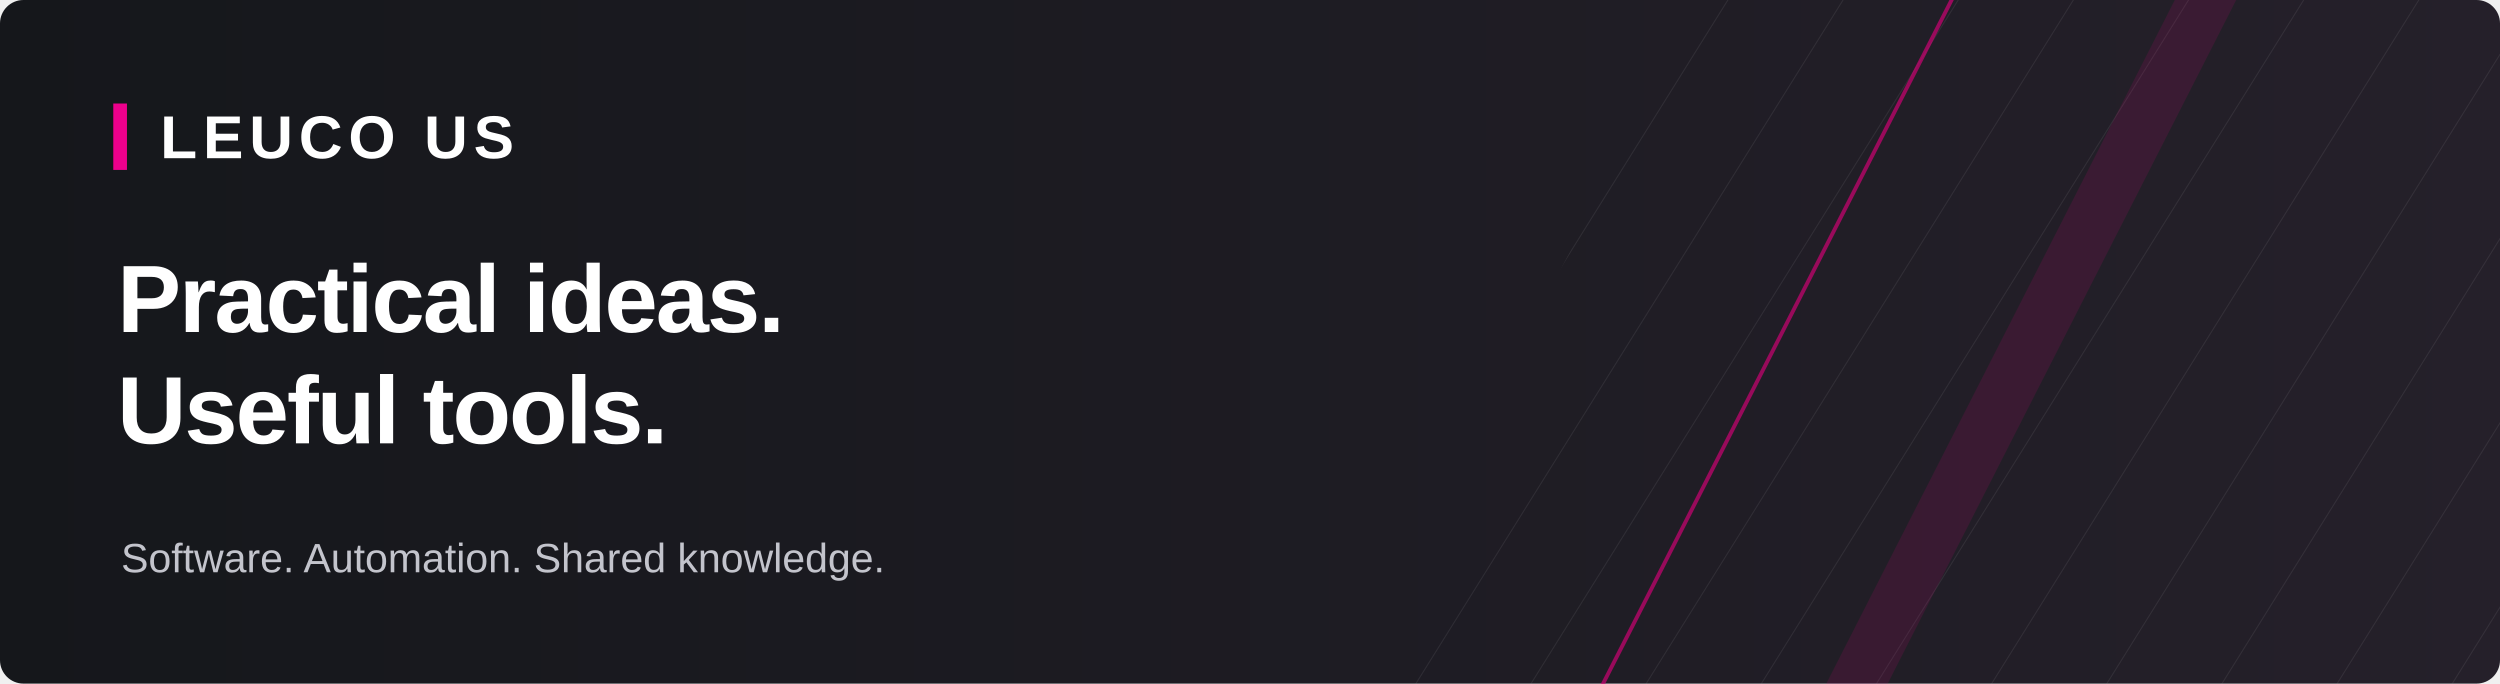
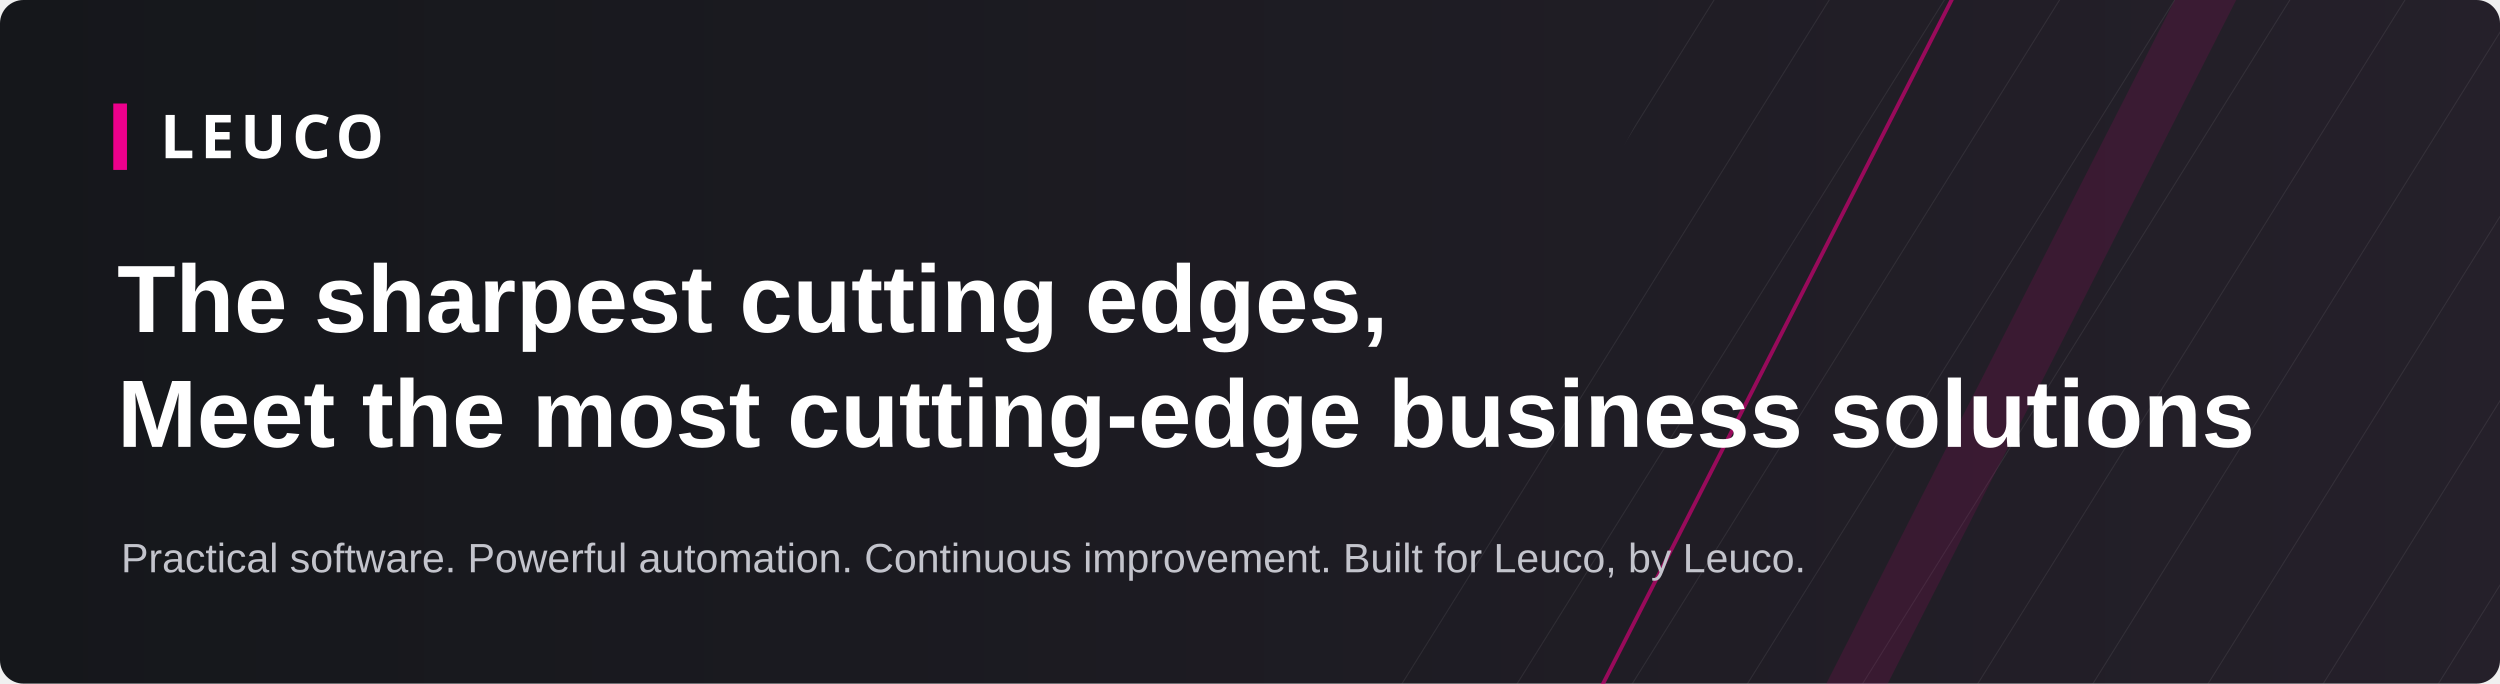
- <svg xmlns="http://www.w3.org/2000/svg" width="1280" height="350" viewBox="0 0 1280 350" role="img" aria-labelledby="title desc">
+ <svg xmlns="http://www.w3.org/2000/svg" id="Layer_1" version="1.1" viewBox="0 0 1280 350">
  <defs>
-     <pattern id="lines" width="50" height="50" patternUnits="userSpaceOnUse" patternTransform="rotate(32)">
-       <path d="M0 0V50" stroke="#ffffff" stroke-opacity=".07" stroke-width="1" />
-     </pattern>
-     <linearGradient id="shade" x1="0" x2="1">
-       <stop stop-color="#15171b" />
+     <style>
+       .st0 {
+         fill: #ed008c;
+       }
+ 
+       .st1 {
+         fill: url(#lines);
+       }
+ 
+       .st2 {
+         font-family: LEUCO-Bold, LEUCO;
+         font-size: 31px;
+         letter-spacing: .1em;
+       }
+ 
+       .st2, .st3, .st4, .st5, .st6, .st7, .st8 {
+         isolation: isolate;
+       }
+ 
+       .st2, .st4 {
+         fill: #fff;
+         font-weight: 700;
+       }
+ 
+       .st9, .st5 {
+         fill: none;
+       }
+ 
+       .st3 {
+         opacity: .13;
+         stroke-width: 28px;
+       }
+ 
+       .st3, .st8 {
+         stroke: #d90078;
+       }
+ 
+       .st4 {
+         font-family: Arial-BoldMT, Arial;
+         font-size: 49px;
+       }
+ 
+       .st5 {
+         opacity: .07;
+         stroke: #fff;
+       }
+ 
+       .st6 {
+         fill: #c3c4cc;
+         font-family: ArialMT, Arial;
+         font-size: 21px;
+       }
+ 
+       .st10 {
+         font-family: MyriadPro-Regular, 'Myriad Pro';
+         font-size: 12px;
+       }
+ 
+       .st11 {
+         fill: url(#linear-gradient);
+       }
+ 
+       .st8 {
+         opacity: .65;
+         stroke-width: 2px;
+       }
+     </style>
+     <linearGradient id="linear-gradient" x1="1179.08" y1="-.21" x2="1180.08" y2="-.21" gradientTransform="translate(-1509220 250) scale(1280 350)" gradientUnits="userSpaceOnUse">
+       <stop offset="0" stop-color="#15171b" />
      <stop offset="1" stop-color="#25202a" />
    </linearGradient>
+     <pattern id="lines" x="0" y="0" width="50" height="50" patternTransform="translate(-2330.261 14191.237) rotate(32)" patternUnits="userSpaceOnUse" viewBox="0 0 50 50">
+       <g>
+         <rect class="st9" width="50" height="50" />
+         <g>
+           <rect class="st9" width="50" height="50" />
+           <g>
+             <line class="st9" y2="50" />
+             <line class="st5" y2="50" />
+           </g>
+         </g>
+       </g>
+     </pattern>
  </defs>
-   <rect width="1280" height="350" rx="12" fill="url(#shade)" />
-   <path d="M870 0H1280V350H690Z" fill="url(#lines)" />
-   <path d="M1040 -80L780 430" stroke="#d90078" stroke-width="2" opacity=".65" />
-   <path d="M1170 -80L910 430" stroke="#d90078" stroke-width="28" opacity=".13" />
-   <rect x="58" y="53" width="7" height="34" fill="#ed008c" />
-   <text x="82" y="81" font-family="Arial,Helvetica,sans-serif" font-weight="700" font-size="31" letter-spacing="3" fill="#ffffff">LEUCO US</text>
-   <text x="60" y="170" font-family="Arial,Helvetica,sans-serif" font-weight="700" font-size="49" letter-spacing="-1" fill="#ffffff">Practical ideas.</text>
-   <text x="60" y="227" font-family="Arial,Helvetica,sans-serif" font-weight="700" font-size="49" letter-spacing="-1" fill="#ffffff">Useful tools.</text>
-   <text x="62" y="293" font-family="Arial,Helvetica,sans-serif" font-size="21" fill="#c3c4cc">Software. Automation. Shared knowledge.</text>
+   <rect class="st11" width="1280" height="350" rx="12" ry="12" />
+   <path class="st1" d="M870,0h410v350h-590L870,0Z" />
+   <path class="st8" d="M1040-80l-260,510" />
+   <path class="st3" d="M1170-80l-260,510" />
+   <rect class="st0" x="58" y="53" width="7" height="34" />
+   <g class="st7">
+     <text class="st2" transform="translate(82 81)">
+       <tspan x="0" y="0">LEUCO</tspan>
+     </text>
+   </g>
+   <g class="st7">
+     <text class="st4" transform="translate(60 170)">
+       <tspan x="0" y="0">The sharpest cutting edges, </tspan>
+       <tspan x="0" y="58.8">Meet the most cutting-edge business solutions</tspan>
+     </text>
+   </g>
+   <g class="st7">
+     <text class="st6" transform="translate(62 293)">
+       <tspan x="0" y="0">Practical software. Powerful automation. Continuous improvement. Built for Leuco, by Leuco.</tspan>
+     </text>
+   </g>
+   <text class="st10" transform="translate(157 495)">
+     <tspan x="0" y="0">Lorem ipsum</tspan>
+   </text>
</svg>
